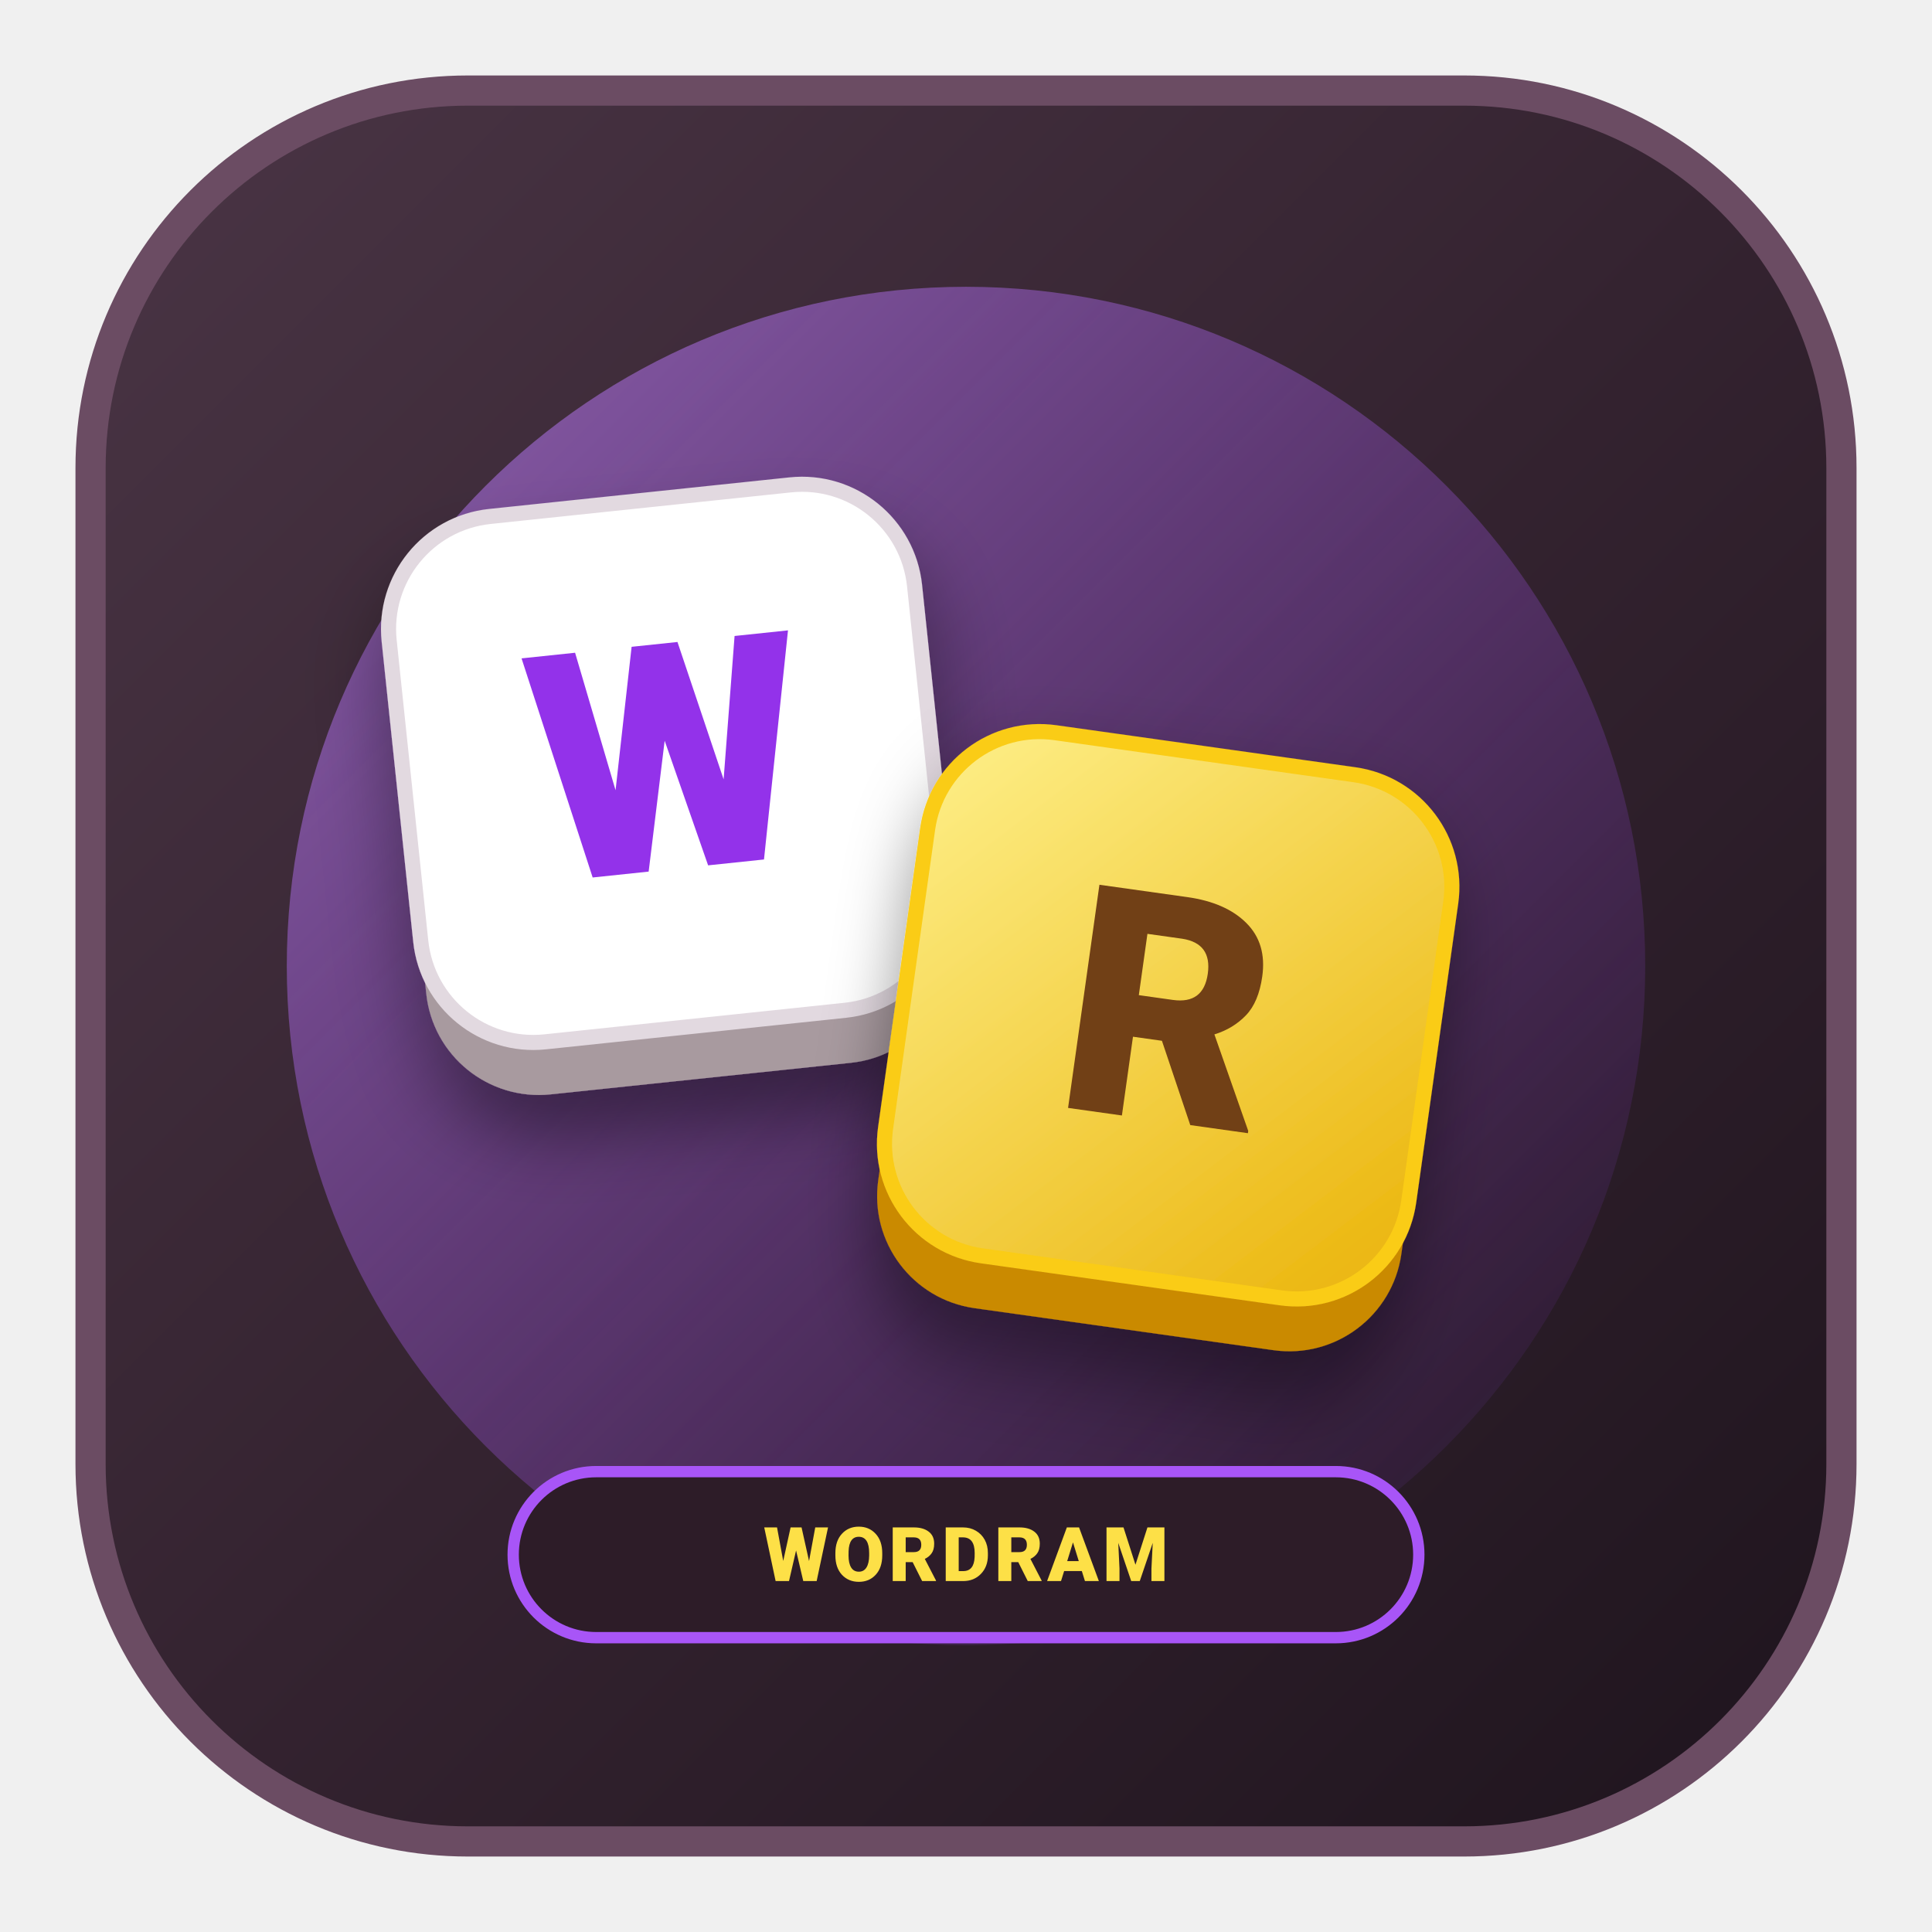
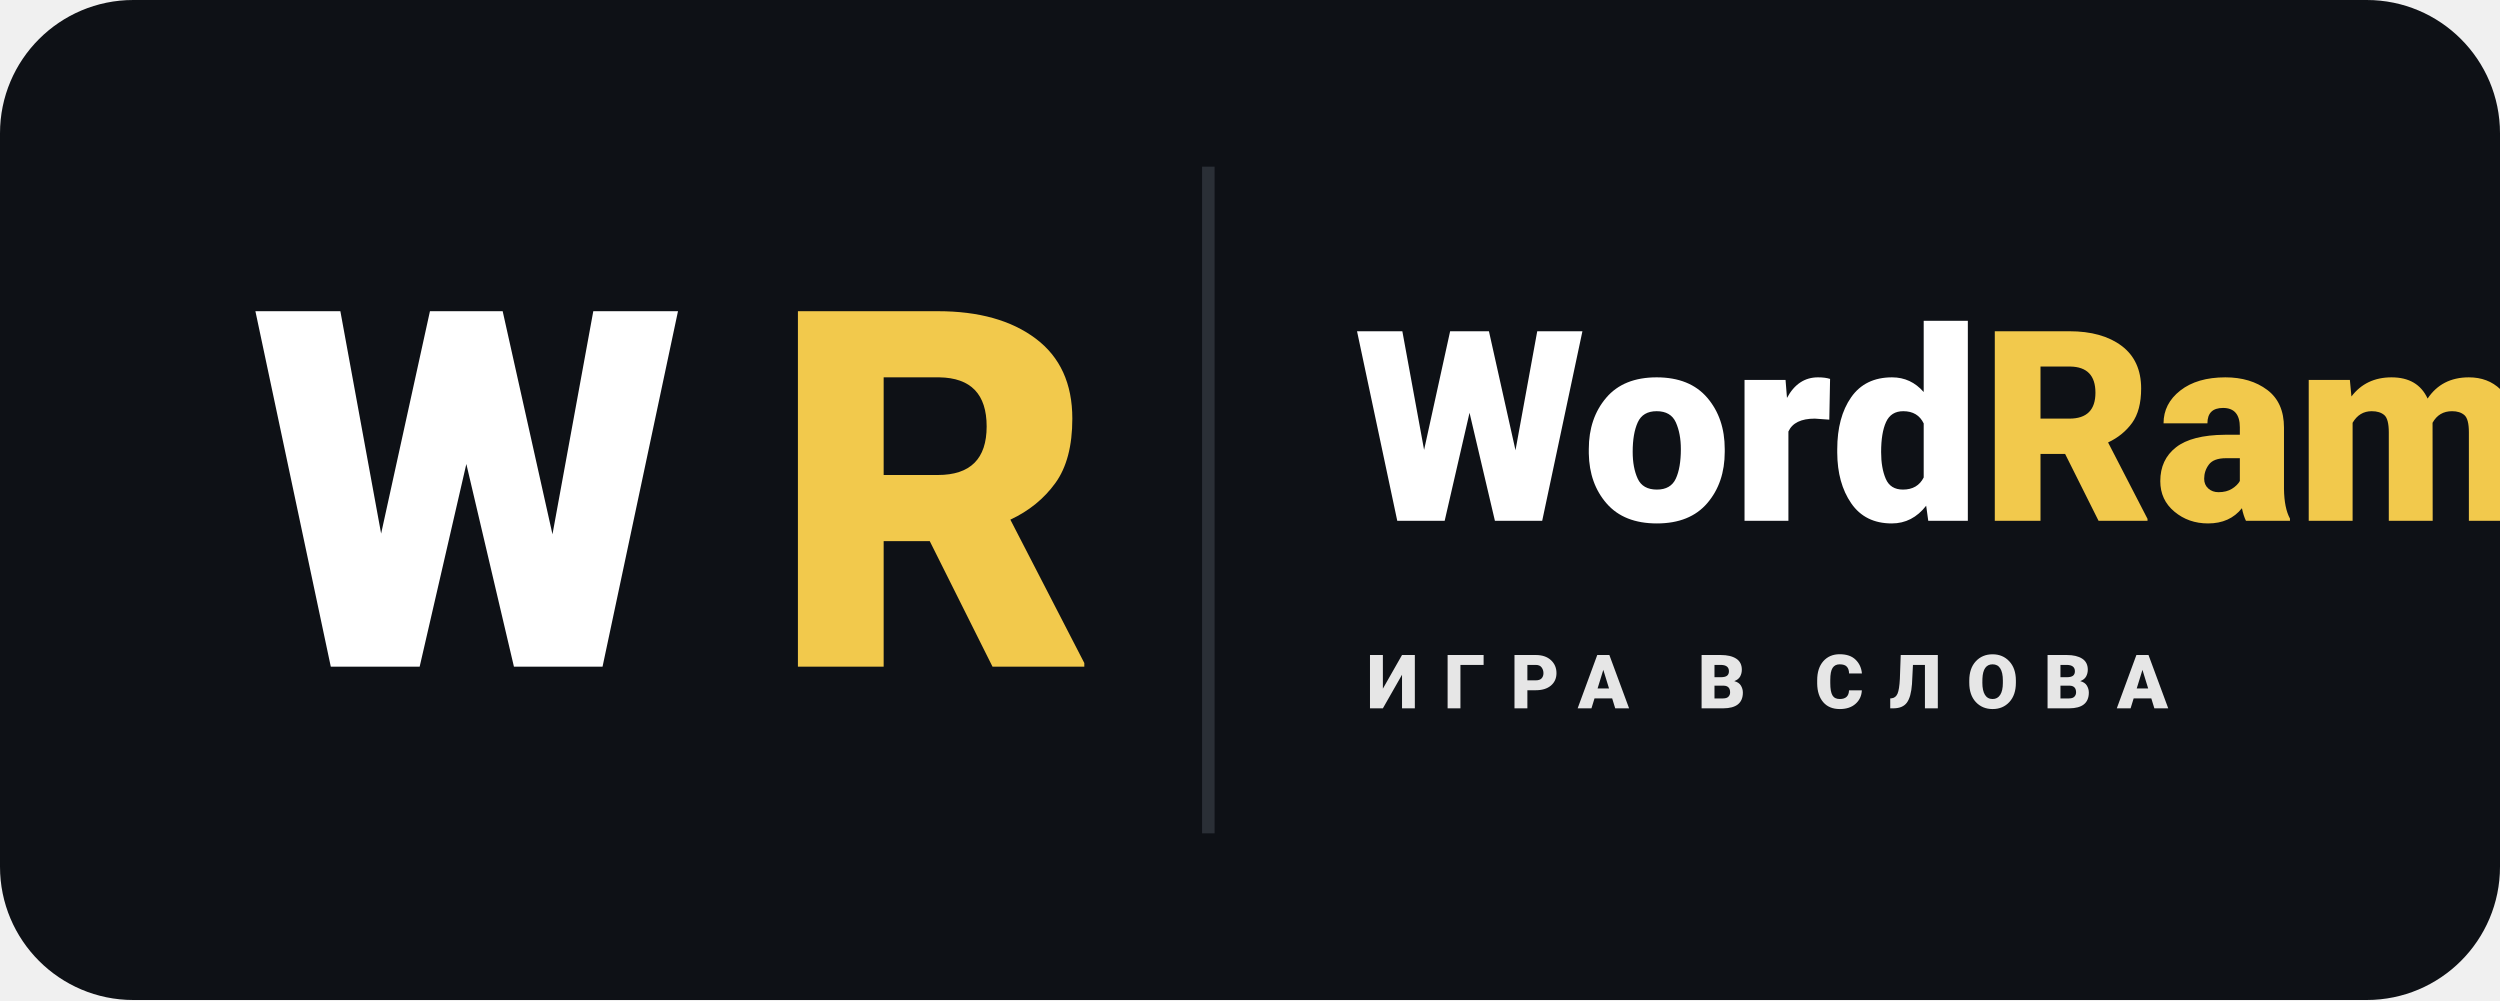
- <svg xmlns="http://www.w3.org/2000/svg" viewBox="0 0 512 512" width="100%" height="100%">
-   <defs>
-     <linearGradient id="bgGrad" x1="0%" y1="0%" x2="100%" y2="100%">
-       <stop offset="0%" stop-color="#4a3545" />
-       <stop offset="50%" stop-color="#342330" />
-       <stop offset="100%" stop-color="#1e141d" />
-     </linearGradient>
-     <linearGradient id="tileGold" x1="0%" y1="0%" x2="100%" y2="100%">
-       <stop offset="0%" stop-color="#fef08a" />
-       <stop offset="100%" stop-color="#eab308" />
-     </linearGradient>
-     <linearGradient id="glowGrad" x1="0%" y1="0%" x2="100%" y2="100%">
-       <stop offset="0%" stop-color="#c084fc" stop-opacity="0.6" />
-       <stop offset="100%" stop-color="#9333ea" stop-opacity="0" />
-     </linearGradient>
-     <filter id="tileShadow" x="-10%" y="-10%" width="130%" height="130%">
-       <feDropShadow dx="0" dy="12" stdDeviation="10" flood-color="#000000" flood-opacity="0.4" />
-     </filter>
-   </defs>
-   <rect x="24" y="24" width="464" height="464" rx="100" fill="url(#bgGrad)" stroke="#6b4c63" stroke-width="8" />
-   <circle cx="256" cy="256" r="180" fill="url(#glowGrad)" />
-   <g filter="url(#tileShadow)" transform="translate(100, 140) rotate(-6)">
-     <rect x="0" y="14" width="140" height="140" rx="30" fill="#a89a9f" />
-     <rect x="0" y="0" width="140" height="140" rx="30" fill="#ffffff" stroke="#e2d9e0" stroke-width="4" />
-     <text x="70" y="98" font-family="-apple-system, BlinkMacSystemFont, 'Segoe UI', Roboto, sans-serif" font-size="84" font-weight="900" fill="#9333ea" text-anchor="middle">W</text>
-   </g>
-   <g filter="url(#tileShadow)" transform="translate(250, 190) rotate(8)">
-     <rect x="0" y="14" width="140" height="140" rx="30" fill="#ca8a04" />
-     <rect x="0" y="0" width="140" height="140" rx="30" fill="url(#tileGold)" stroke="#facc15" stroke-width="4" />
-     <text x="70" y="98" font-family="-apple-system, BlinkMacSystemFont, 'Segoe UI', Roboto, sans-serif" font-size="84" font-weight="900" fill="#713f12" text-anchor="middle">R</text>
-   </g>
-   <rect x="136" y="390" width="240" height="44" rx="22" fill="#2d1c28" stroke="#a855f7" stroke-width="3" />
-   <text x="256" y="419" font-family="-apple-system, BlinkMacSystemFont, 'Segoe UI', Roboto, sans-serif" font-size="20" font-weight="900" fill="#fde047" text-anchor="middle" letter-spacing="1">WORDRAM</text>
+ <svg xmlns="http://www.w3.org/2000/svg" viewBox="0 0 600 240" width="100%" height="100%">
+   <rect width="600" height="240" rx="32" fill="#0E1116" />
+   <text x="60" y="160" font-family="'Montserrat', -apple-system, BlinkMacSystemFont, 'Segoe UI', Roboto, sans-serif" font-size="120" font-weight="900" fill="#FFFFFF">W</text>
+   <text x="185" y="160" font-family="'Montserrat', -apple-system, BlinkMacSystemFont, 'Segoe UI', Roboto, sans-serif" font-size="120" font-weight="900" fill="#F2C94C">R</text>
+   <line x1="290" y1="40" x2="290" y2="200" stroke="#2A2F36" stroke-width="3" />
+   <text x="325" y="125" font-family="'Montserrat', -apple-system, BlinkMacSystemFont, 'Segoe UI', Roboto, sans-serif" font-size="64" font-weight="900" fill="#FFFFFF">Word<tspan fill="#F2C94C">Ram</tspan>
+   </text>
+   <text x="328" y="170" font-family="'Montserrat', -apple-system, BlinkMacSystemFont, 'Segoe UI', Roboto, sans-serif" font-size="18" font-weight="800" fill="#E6E6E6" letter-spacing="6">ИГРА В СЛОВА</text>
</svg>
